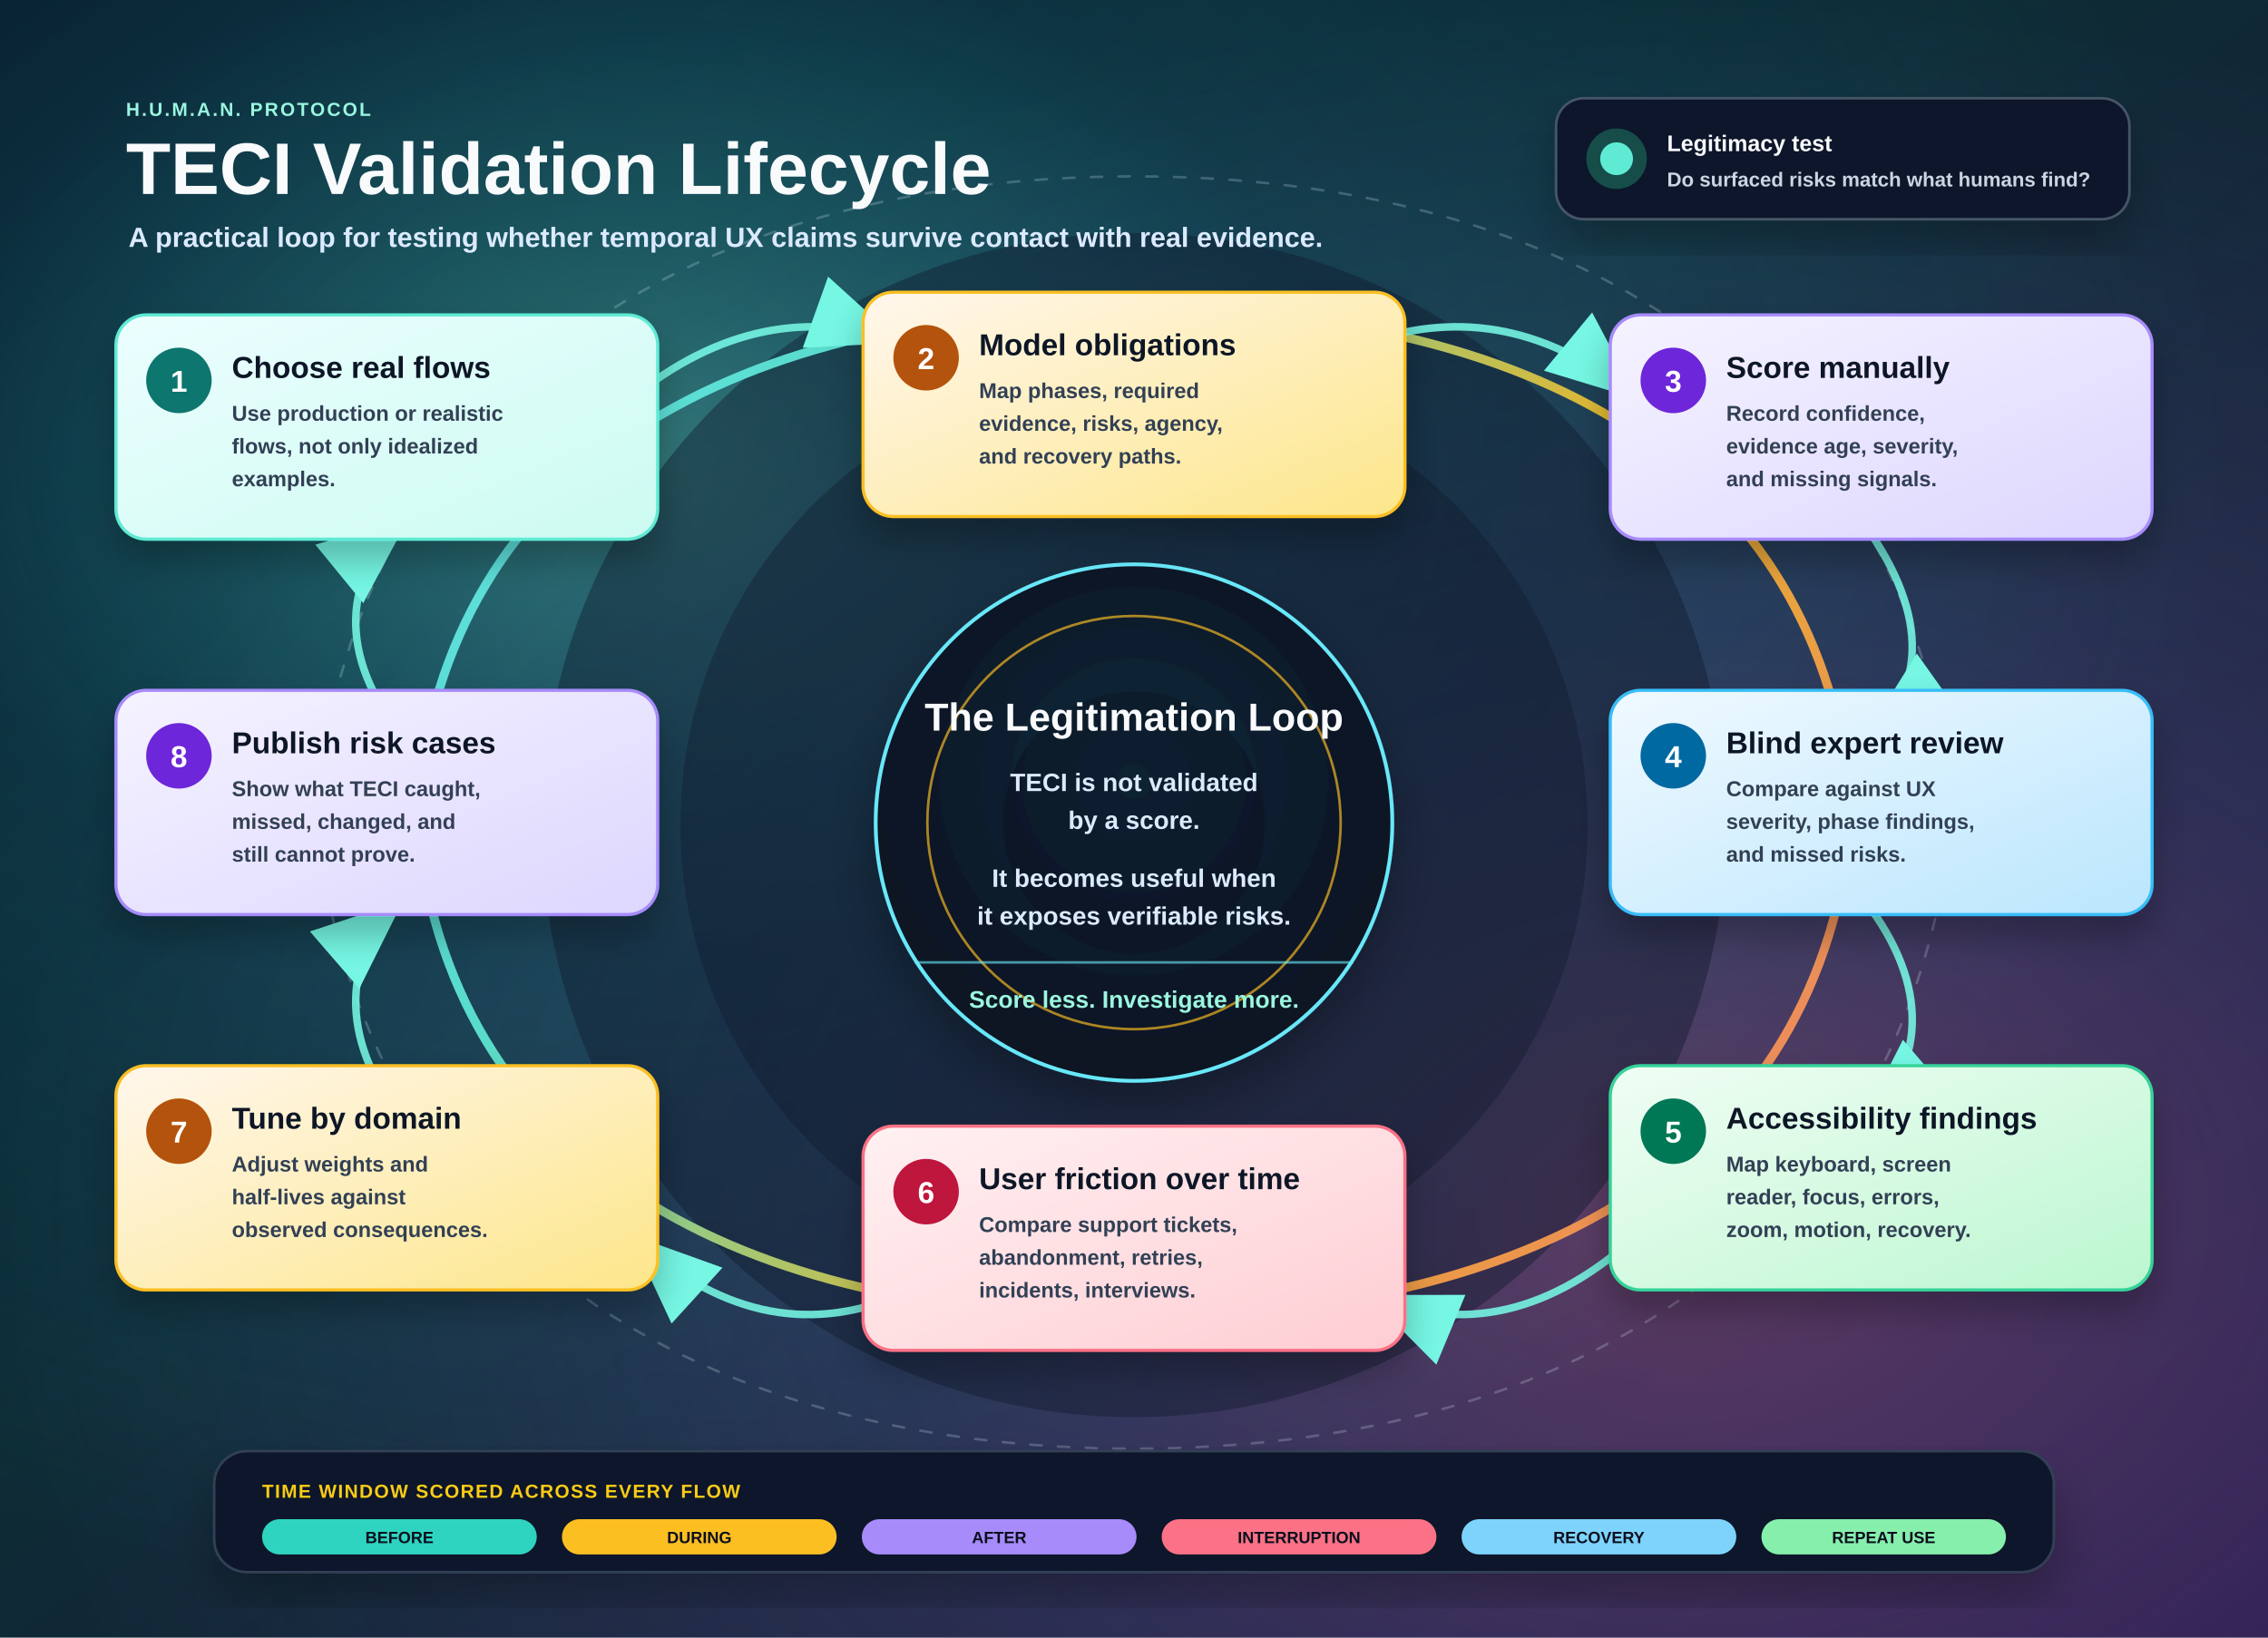
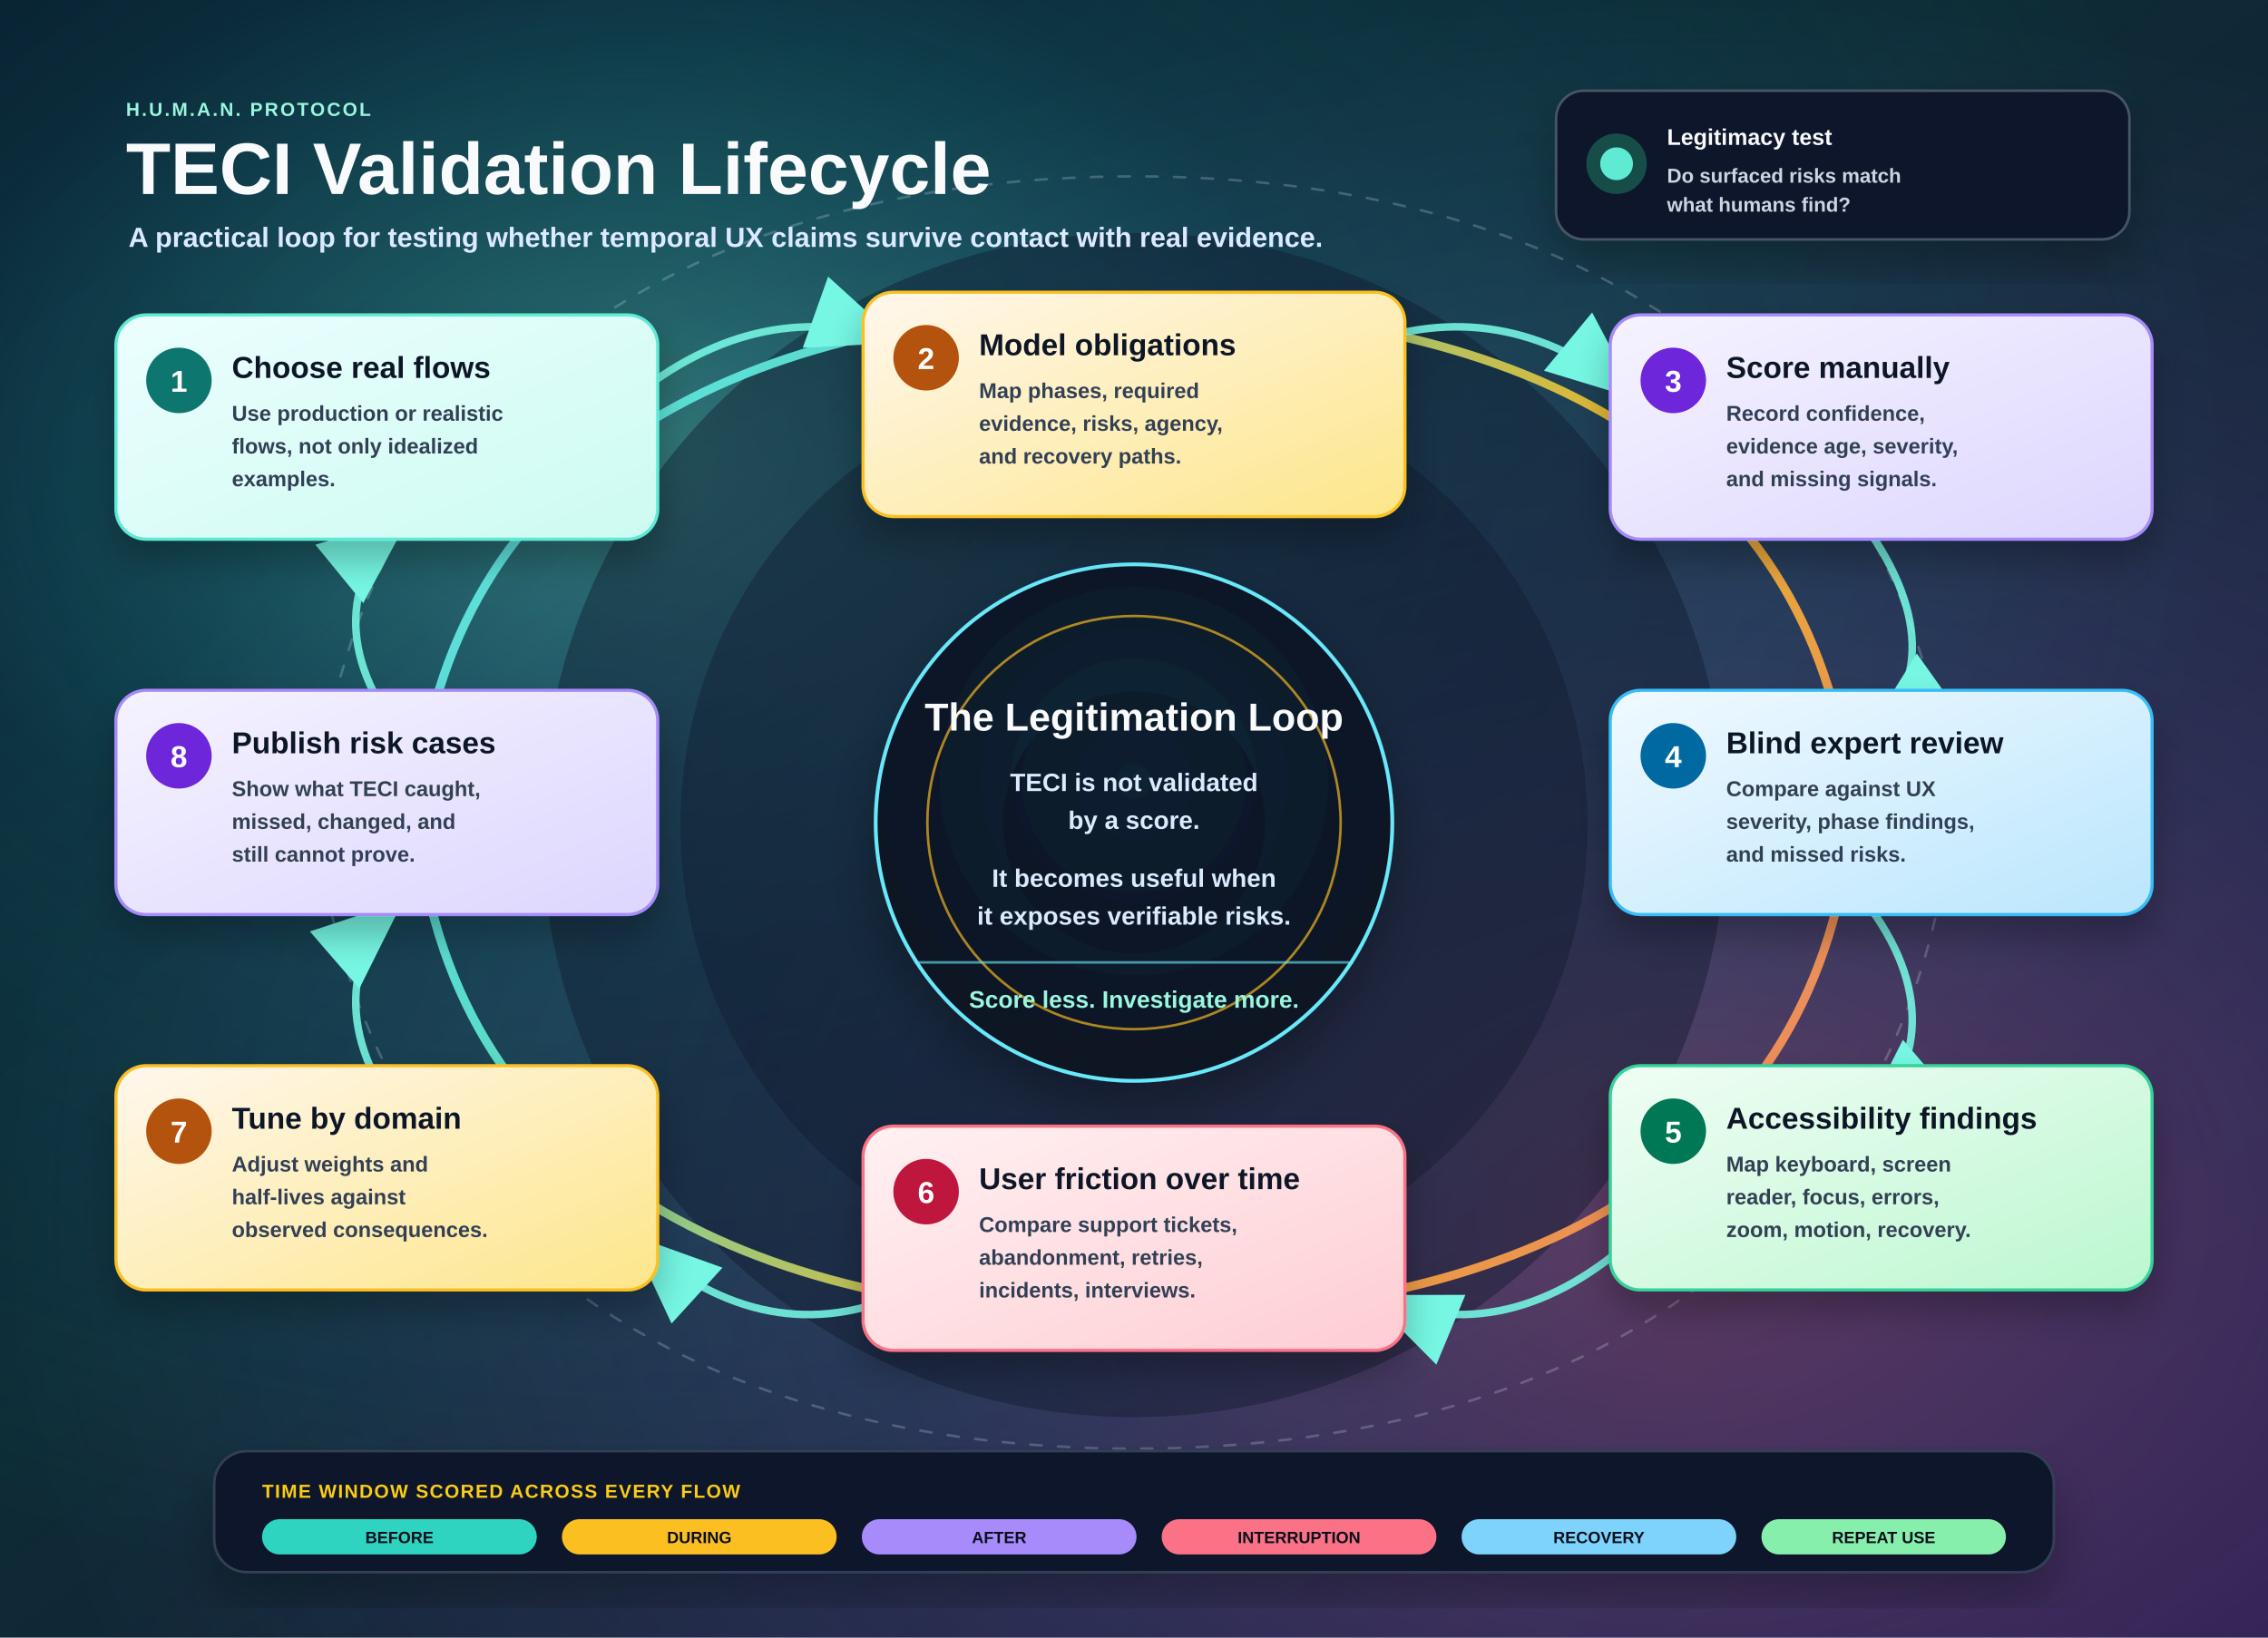
<svg xmlns="http://www.w3.org/2000/svg" width="1800" height="1300" viewBox="0 0 1800 1300" role="img" aria-labelledby="title desc">
  <defs>
    <linearGradient id="bg" x1="0" y1="0" x2="1" y2="1">
      <stop offset="0%" stop-color="#07111f" />
      <stop offset="44%" stop-color="#0d2b35" />
      <stop offset="100%" stop-color="#23143c" />
    </linearGradient>
    <radialGradient id="auroraA" cx="28%" cy="28%" r="70%">
      <stop offset="0%" stop-color="#5eead4" stop-opacity="0.42" />
      <stop offset="45%" stop-color="#22d3ee" stop-opacity="0.12" />
      <stop offset="100%" stop-color="#22d3ee" stop-opacity="0" />
    </radialGradient>
    <radialGradient id="auroraB" cx="74%" cy="74%" r="74%">
      <stop offset="0%" stop-color="#f472b6" stop-opacity="0.32" />
      <stop offset="48%" stop-color="#a78bfa" stop-opacity="0.14" />
      <stop offset="100%" stop-color="#a78bfa" stop-opacity="0" />
    </radialGradient>
    <radialGradient id="centerFill" cx="50%" cy="42%" r="64%">
      <stop offset="0%" stop-color="#102a3b" />
      <stop offset="64%" stop-color="#111827" />
      <stop offset="100%" stop-color="#0b1220" />
    </radialGradient>
    <linearGradient id="orbit" x1="210" y1="190" x2="1590" y2="1110" gradientUnits="userSpaceOnUse">
      <stop offset="0%" stop-color="#67e8f9" />
      <stop offset="30%" stop-color="#5eead4" />
      <stop offset="60%" stop-color="#fbbf24" />
      <stop offset="100%" stop-color="#fb7185" />
    </linearGradient>
    <linearGradient id="card1" x1="0" y1="0" x2="1" y2="1">
      <stop offset="0%" stop-color="#ecfeff" />
      <stop offset="100%" stop-color="#ccfbf1" />
    </linearGradient>
    <linearGradient id="card2" x1="0" y1="0" x2="1" y2="1">
      <stop offset="0%" stop-color="#fff7ed" />
      <stop offset="100%" stop-color="#fde68a" />
    </linearGradient>
    <linearGradient id="card3" x1="0" y1="0" x2="1" y2="1">
      <stop offset="0%" stop-color="#f5f3ff" />
      <stop offset="100%" stop-color="#ddd6fe" />
    </linearGradient>
    <linearGradient id="card4" x1="0" y1="0" x2="1" y2="1">
      <stop offset="0%" stop-color="#f0f9ff" />
      <stop offset="100%" stop-color="#bae6fd" />
    </linearGradient>
    <linearGradient id="card5" x1="0" y1="0" x2="1" y2="1">
      <stop offset="0%" stop-color="#f0fdf4" />
      <stop offset="100%" stop-color="#bbf7d0" />
    </linearGradient>
    <linearGradient id="card6" x1="0" y1="0" x2="1" y2="1">
      <stop offset="0%" stop-color="#fff1f2" />
      <stop offset="100%" stop-color="#fecdd3" />
    </linearGradient>
    <filter id="shadow" x="-20%" y="-25%" width="140%" height="155%">
      <feDropShadow dx="0" dy="20" stdDeviation="20" flood-color="#000000" flood-opacity="0.30" />
    </filter>
    <filter id="cardShadow" x="-20%" y="-25%" width="140%" height="155%">
      <feDropShadow dx="0" dy="16" stdDeviation="14" flood-color="#000000" flood-opacity="0.26" />
    </filter>
    <marker id="arrow" markerWidth="17" markerHeight="17" refX="13" refY="6" orient="auto" markerUnits="strokeWidth">
      <path d="M 1 1 L 13 6 L 1 11 Z" fill="#76f7e4" />
    </marker>
    <style>
      .sans {
        font-family: Arial, Helvetica, sans-serif;
      }

      .eyebrow {
        font-family: Arial, Helvetica, sans-serif;
        font-size: 15px;
        font-weight: 700;
        letter-spacing: 1.6px;
        fill: #9af7df;
      }

      .hero {
        font-family: Arial, Helvetica, sans-serif;
        font-size: 58px;
        font-weight: 800;
        letter-spacing: 0;
        fill: #f8fafc;
      }

      .subtitle {
        font-family: Arial, Helvetica, sans-serif;
        font-size: 22px;
        font-weight: 600;
        fill: #dbeafe;
      }

      .card-title {
        font-family: Arial, Helvetica, sans-serif;
        font-size: 24px;
        font-weight: 800;
        letter-spacing: 0;
        fill: #101827;
      }

      .card-body {
        font-family: Arial, Helvetica, sans-serif;
        font-size: 17px;
        font-weight: 600;
        letter-spacing: 0;
        fill: #334155;
      }

      .center-title {
        font-family: Arial, Helvetica, sans-serif;
        font-size: 31px;
        font-weight: 800;
        fill: #f8fafc;
      }

      .center-body {
        font-family: Arial, Helvetica, sans-serif;
        font-size: 20px;
        font-weight: 700;
        fill: #dbeafe;
      }

      .number {
        font-family: Arial, Helvetica, sans-serif;
        font-size: 24px;
        font-weight: 900;
        fill: #ffffff;
      }

      .connector {
        fill: none;
        stroke: #76f7e4;
        stroke-width: 6;
        stroke-linecap: round;
        stroke-linejoin: round;
        stroke-opacity: 0.88;
        marker-end: url(#arrow);
      }

      .soft-ring {
        fill: none;
        stroke: #e0f2fe;
        stroke-width: 2;
        stroke-dasharray: 9 13;
        stroke-linecap: round;
        stroke-opacity: 0.22;
      }
    </style>
  </defs>
  <rect width="1800" height="1300" fill="url(#bg)" />
  <rect width="1800" height="1300" fill="url(#auroraA)" />
  <rect width="1800" height="1300" fill="url(#auroraB)" />
  <circle cx="900" cy="655" r="470" fill="#0f172a" opacity="0.42" />
  <circle cx="900" cy="655" r="360" fill="#0f172a" opacity="0.36" />
  <text x="100" y="92" class="eyebrow">H.U.M.A.N. PROTOCOL</text>
  <text x="100" y="154" class="hero">TECI Validation Lifecycle</text>
  <text x="102" y="196" class="subtitle">A practical loop for testing whether temporal UX claims survive contact with real evidence.</text>
-   <g transform="translate(1235 78)" filter="url(#shadow)">
-     <rect width="455" height="96" rx="22" fill="#0f172a" stroke="#475569" stroke-width="2" />
-     <circle cx="48" cy="48" r="24" fill="#134e4a" />
-     <circle cx="48" cy="48" r="13" fill="#5eead4" />
-     <text x="88" y="42" class="sans" font-size="18" font-weight="800" fill="#f8fafc">Legitimacy test</text>
-     <text x="88" y="70" class="sans" font-size="16" font-weight="650" fill="#cbd5e1">Do surfaced risks match what humans find?</text>
+   <g transform="translate(1235 72)" filter="url(#shadow)">
+     <rect width="455" height="118" rx="22" fill="#0f172a" stroke="#475569" stroke-width="2" />
+     <circle cx="48" cy="58" r="24" fill="#134e4a" />
+     <circle cx="48" cy="58" r="13" fill="#5eead4" />
+     <text x="88" y="43" class="sans" font-size="18" font-weight="800" fill="#f8fafc">Legitimacy test</text>
+     <text x="88" y="73" class="sans" font-size="16" font-weight="650" fill="#cbd5e1">Do surfaced risks match</text>
+     <text x="88" y="96" class="sans" font-size="16" font-weight="650" fill="#cbd5e1">what humans find?</text>
  </g>
  <path d="M 250 645 C 286 296, 562 140, 900 140 C 1238 140, 1514 296, 1550 645 C 1514 994, 1238 1150, 900 1150 C 562 1150, 286 994, 250 645 Z" class="soft-ring" />
  <path d="M 330 645 C 354 364, 590 245, 900 245 C 1210 245, 1446 364, 1470 645 C 1446 926, 1210 1045, 900 1045 C 590 1045, 354 926, 330 645 Z" fill="none" stroke="url(#orbit)" stroke-width="7" stroke-linecap="round" stroke-opacity="0.92" />
  <path d="M 500 317 C 570 260, 642 246, 715 272" class="connector" />
  <path d="M 1085 272 C 1160 246, 1231 260, 1300 317" class="connector" />
  <path d="M 1475 410 C 1530 482, 1532 548, 1480 585" class="connector" />
  <path d="M 1480 715 C 1532 782, 1530 848, 1475 895" class="connector" />
  <path d="M 1300 980 C 1232 1042, 1162 1060, 1085 1028" class="connector" />
  <path d="M 715 1028 C 638 1060, 568 1042, 500 980" class="connector" />
  <path d="M 325 895 C 270 832, 268 760, 320 715" class="connector" />
  <path d="M 320 585 C 268 522, 270 455, 325 410" class="connector" />
  <g transform="translate(650 438)" filter="url(#shadow)">
    <circle cx="250" cy="215" r="205" fill="url(#centerFill)" stroke="#67e8f9" stroke-width="3" />
    <circle cx="250" cy="215" r="164" fill="none" stroke="#fbbf24" stroke-width="2" stroke-opacity="0.66" />
    <circle cx="250" cy="215" r="104" fill="#020617" opacity="0.28" />
    <text x="250" y="142" text-anchor="middle" class="center-title">The Legitimation Loop</text>
    <text x="250" y="190" text-anchor="middle" class="center-body">TECI is not validated</text>
    <text x="250" y="220" text-anchor="middle" class="center-body">by a score.</text>
    <text x="250" y="266" text-anchor="middle" class="center-body">It becomes useful when</text>
    <text x="250" y="296" text-anchor="middle" class="center-body">it exposes verifiable risks.</text>
    <line x1="76" y1="326" x2="424" y2="326" stroke="#67e8f9" stroke-width="2" stroke-opacity="0.62" />
    <text x="250" y="362" text-anchor="middle" class="sans" font-size="19" font-weight="800" fill="#9af7df">Score less. Investigate more.</text>
  </g>
  <g transform="translate(92 250)" filter="url(#cardShadow)">
    <rect width="430" height="178" rx="24" fill="url(#card1)" stroke="#5eead4" stroke-width="2.5" />
    <circle cx="50" cy="52" r="26" fill="#0f766e" />
    <text x="50" y="61" text-anchor="middle" class="number">1</text>
    <text x="92" y="50" class="card-title">Choose real flows</text>
    <text x="92" y="84" class="card-body">Use production or realistic</text>
    <text x="92" y="110" class="card-body">flows, not only idealized</text>
    <text x="92" y="136" class="card-body">examples.</text>
  </g>
  <g transform="translate(685 232)" filter="url(#cardShadow)">
    <rect width="430" height="178" rx="24" fill="url(#card2)" stroke="#fbbf24" stroke-width="2.5" />
    <circle cx="50" cy="52" r="26" fill="#b45309" />
    <text x="50" y="61" text-anchor="middle" class="number">2</text>
    <text x="92" y="50" class="card-title">Model obligations</text>
    <text x="92" y="84" class="card-body">Map phases, required</text>
    <text x="92" y="110" class="card-body">evidence, risks, agency,</text>
    <text x="92" y="136" class="card-body">and recovery paths.</text>
  </g>
  <g transform="translate(1278 250)" filter="url(#cardShadow)">
    <rect width="430" height="178" rx="24" fill="url(#card3)" stroke="#a78bfa" stroke-width="2.5" />
    <circle cx="50" cy="52" r="26" fill="#6d28d9" />
    <text x="50" y="61" text-anchor="middle" class="number">3</text>
    <text x="92" y="50" class="card-title">Score manually</text>
    <text x="92" y="84" class="card-body">Record confidence,</text>
    <text x="92" y="110" class="card-body">evidence age, severity,</text>
    <text x="92" y="136" class="card-body">and missing signals.</text>
  </g>
  <g transform="translate(1278 548)" filter="url(#cardShadow)">
    <rect width="430" height="178" rx="24" fill="url(#card4)" stroke="#38bdf8" stroke-width="2.5" />
    <circle cx="50" cy="52" r="26" fill="#0369a1" />
    <text x="50" y="61" text-anchor="middle" class="number">4</text>
    <text x="92" y="50" class="card-title">Blind expert review</text>
    <text x="92" y="84" class="card-body">Compare against UX</text>
    <text x="92" y="110" class="card-body">severity, phase findings,</text>
    <text x="92" y="136" class="card-body">and missed risks.</text>
  </g>
  <g transform="translate(1278 846)" filter="url(#cardShadow)">
    <rect width="430" height="178" rx="24" fill="url(#card5)" stroke="#34d399" stroke-width="2.5" />
    <circle cx="50" cy="52" r="26" fill="#047857" />
    <text x="50" y="61" text-anchor="middle" class="number">5</text>
    <text x="92" y="50" class="card-title">Accessibility findings</text>
    <text x="92" y="84" class="card-body">Map keyboard, screen</text>
    <text x="92" y="110" class="card-body">reader, focus, errors,</text>
    <text x="92" y="136" class="card-body">zoom, motion, recovery.</text>
  </g>
  <g transform="translate(685 894)" filter="url(#cardShadow)">
    <rect width="430" height="178" rx="24" fill="url(#card6)" stroke="#fb7185" stroke-width="2.5" />
    <circle cx="50" cy="52" r="26" fill="#be123c" />
    <text x="50" y="61" text-anchor="middle" class="number">6</text>
    <text x="92" y="50" class="card-title">User friction over time</text>
    <text x="92" y="84" class="card-body">Compare support tickets,</text>
    <text x="92" y="110" class="card-body">abandonment, retries,</text>
    <text x="92" y="136" class="card-body">incidents, interviews.</text>
  </g>
  <g transform="translate(92 846)" filter="url(#cardShadow)">
    <rect width="430" height="178" rx="24" fill="url(#card2)" stroke="#fbbf24" stroke-width="2.5" />
    <circle cx="50" cy="52" r="26" fill="#b45309" />
    <text x="50" y="61" text-anchor="middle" class="number">7</text>
    <text x="92" y="50" class="card-title">Tune by domain</text>
    <text x="92" y="84" class="card-body">Adjust weights and</text>
    <text x="92" y="110" class="card-body">half-lives against</text>
    <text x="92" y="136" class="card-body">observed consequences.</text>
  </g>
  <g transform="translate(92 548)" filter="url(#cardShadow)">
    <rect width="430" height="178" rx="24" fill="url(#card3)" stroke="#a78bfa" stroke-width="2.5" />
    <circle cx="50" cy="52" r="26" fill="#6d28d9" />
    <text x="50" y="61" text-anchor="middle" class="number">8</text>
    <text x="92" y="50" class="card-title">Publish risk cases</text>
    <text x="92" y="84" class="card-body">Show what TECI caught,</text>
    <text x="92" y="110" class="card-body">missed, changed, and</text>
    <text x="92" y="136" class="card-body">still cannot prove.</text>
  </g>
  <g transform="translate(170 1152)" filter="url(#shadow)">
    <rect width="1460" height="96" rx="26" fill="#0f172a" stroke="#334155" stroke-width="2" />
    <text x="38" y="37" class="sans" font-size="15" font-weight="800" letter-spacing="1px" fill="#facc15">TIME WINDOW SCORED ACROSS EVERY FLOW</text>
    <g transform="translate(38 54)">
      <rect x="0" y="0" width="218" height="28" rx="14" fill="#2dd4bf" />
      <rect x="238" y="0" width="218" height="28" rx="14" fill="#fbbf24" />
      <rect x="476" y="0" width="218" height="28" rx="14" fill="#a78bfa" />
      <rect x="714" y="0" width="218" height="28" rx="14" fill="#fb7185" />
      <rect x="952" y="0" width="218" height="28" rx="14" fill="#7dd3fc" />
      <rect x="1190" y="0" width="194" height="28" rx="14" fill="#86efac" />
      <text x="109" y="19" text-anchor="middle" class="sans" font-size="13" font-weight="900" fill="#07111f">BEFORE</text>
      <text x="347" y="19" text-anchor="middle" class="sans" font-size="13" font-weight="900" fill="#07111f">DURING</text>
      <text x="585" y="19" text-anchor="middle" class="sans" font-size="13" font-weight="900" fill="#07111f">AFTER</text>
      <text x="823" y="19" text-anchor="middle" class="sans" font-size="13" font-weight="900" fill="#07111f">INTERRUPTION</text>
      <text x="1061" y="19" text-anchor="middle" class="sans" font-size="13" font-weight="900" fill="#07111f">RECOVERY</text>
      <text x="1287" y="19" text-anchor="middle" class="sans" font-size="13" font-weight="900" fill="#07111f">REPEAT USE</text>
    </g>
  </g>
</svg>
